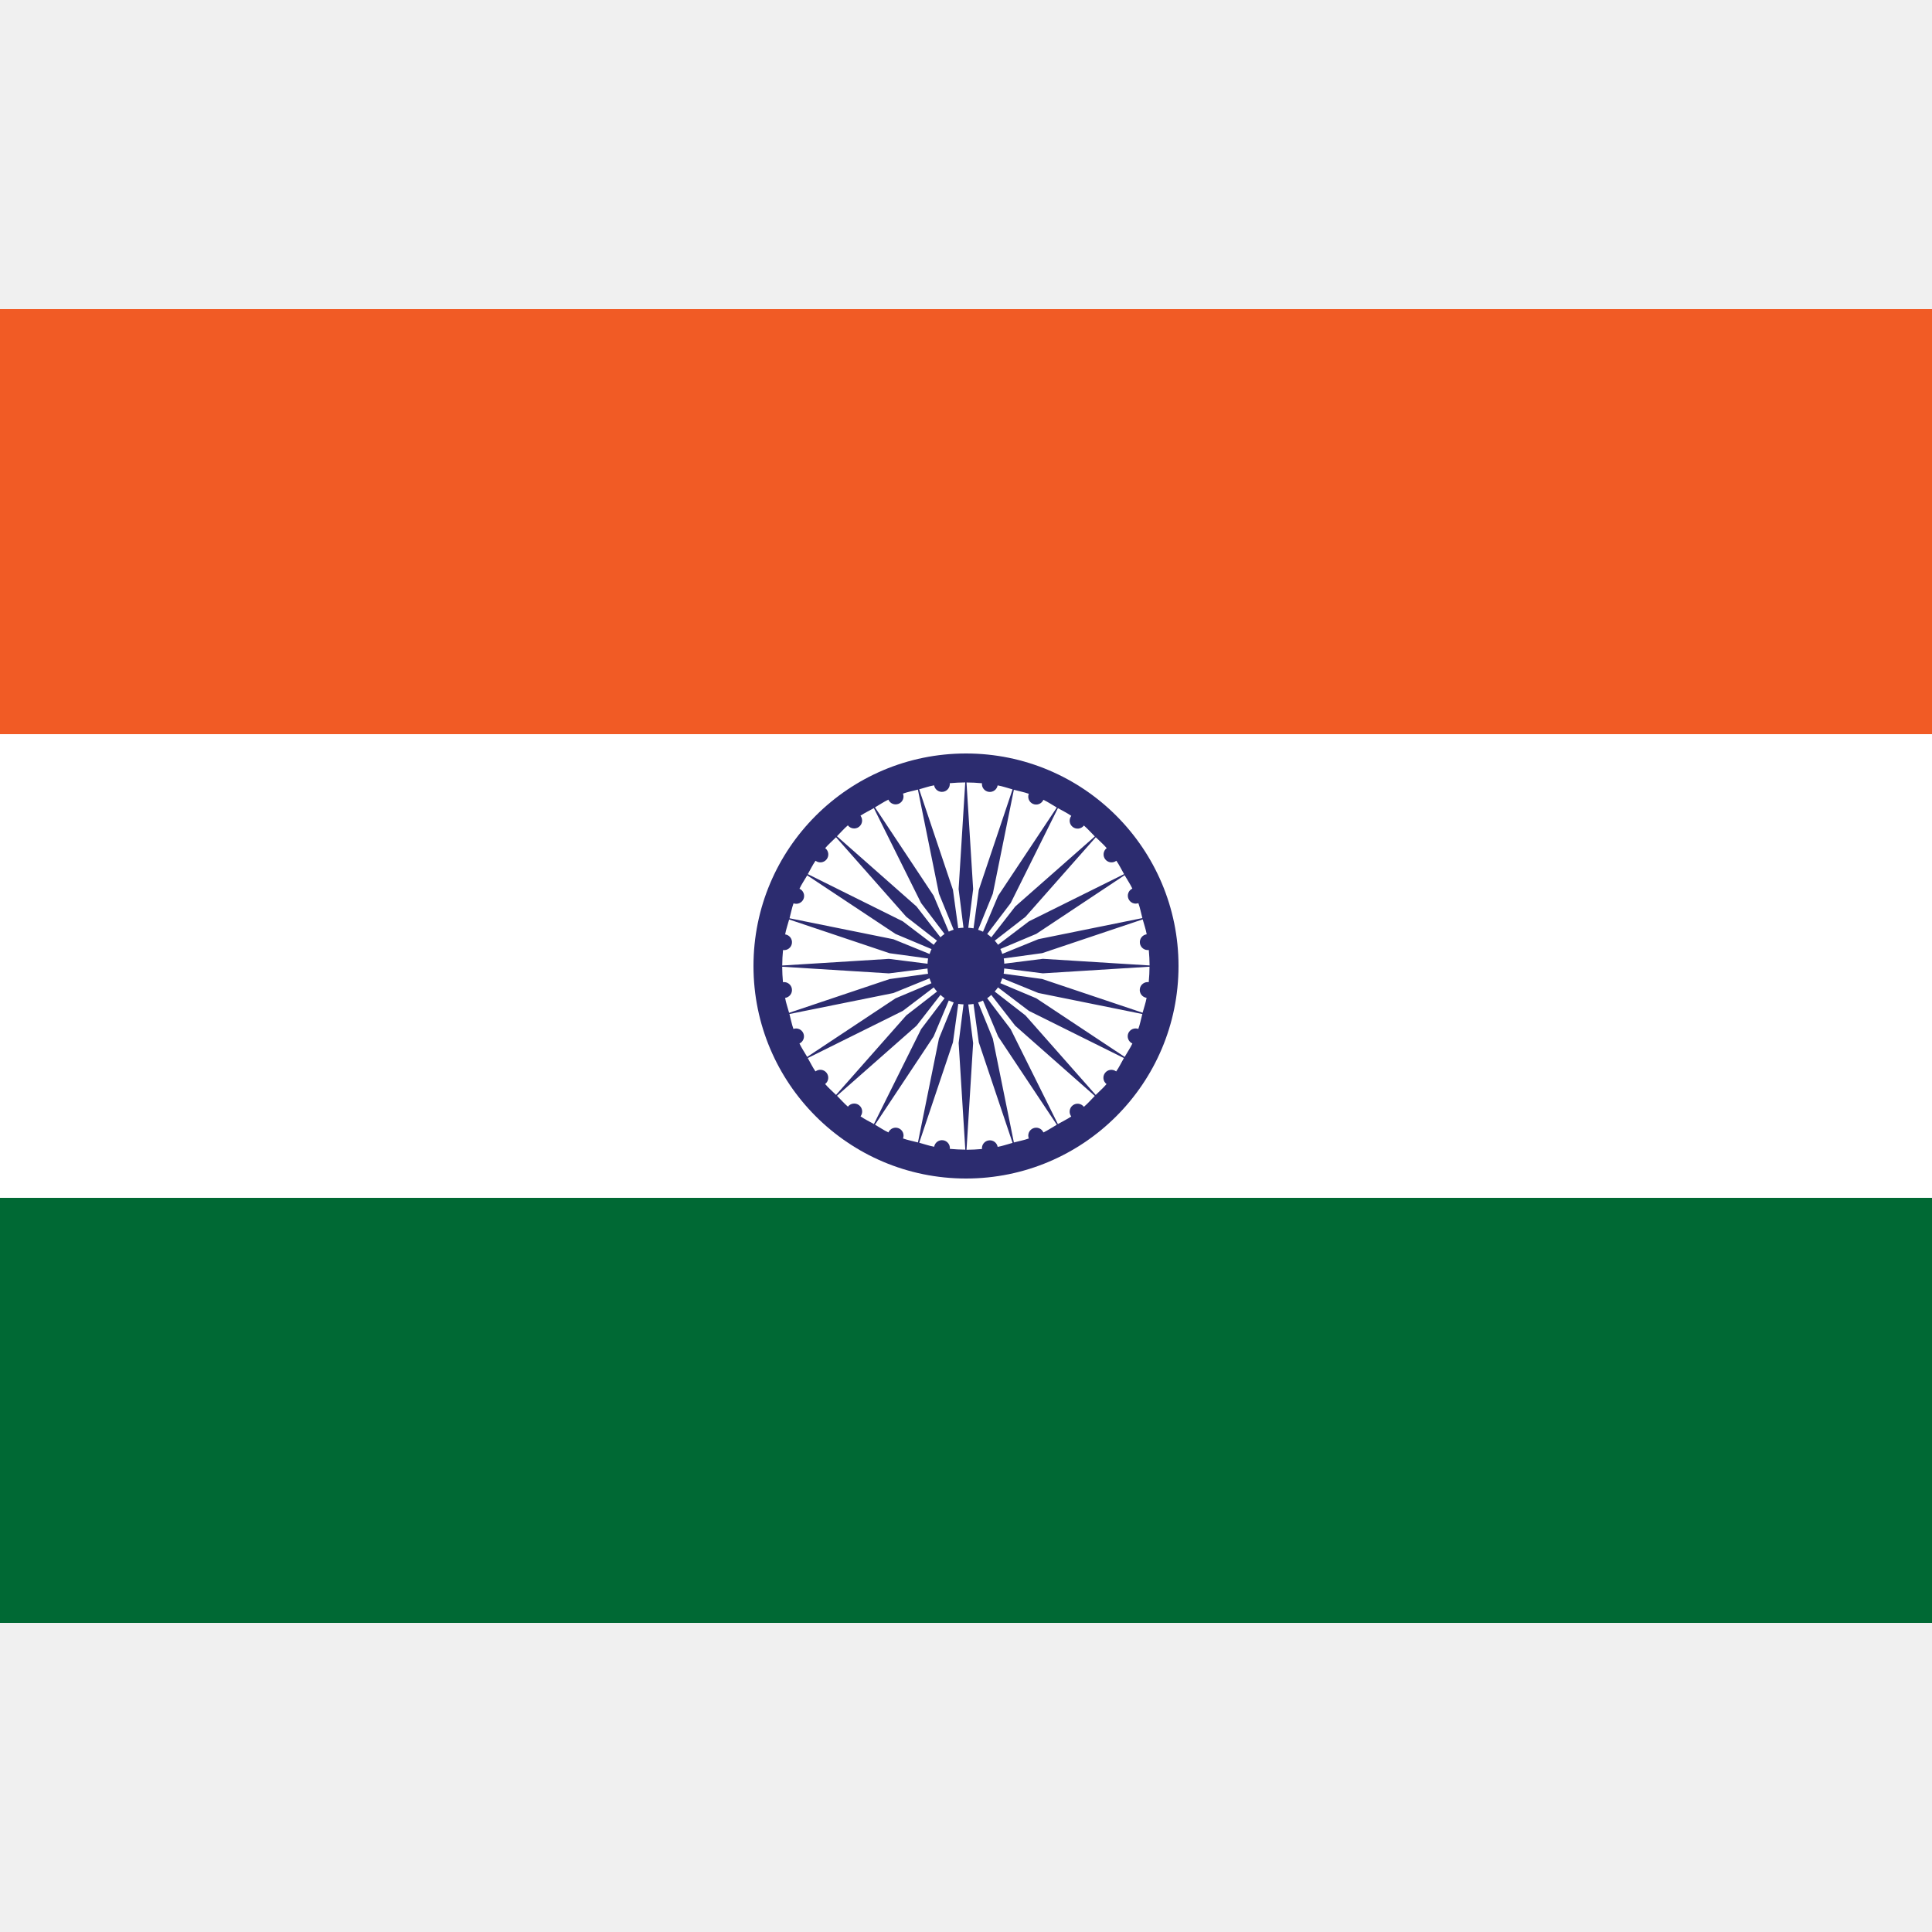
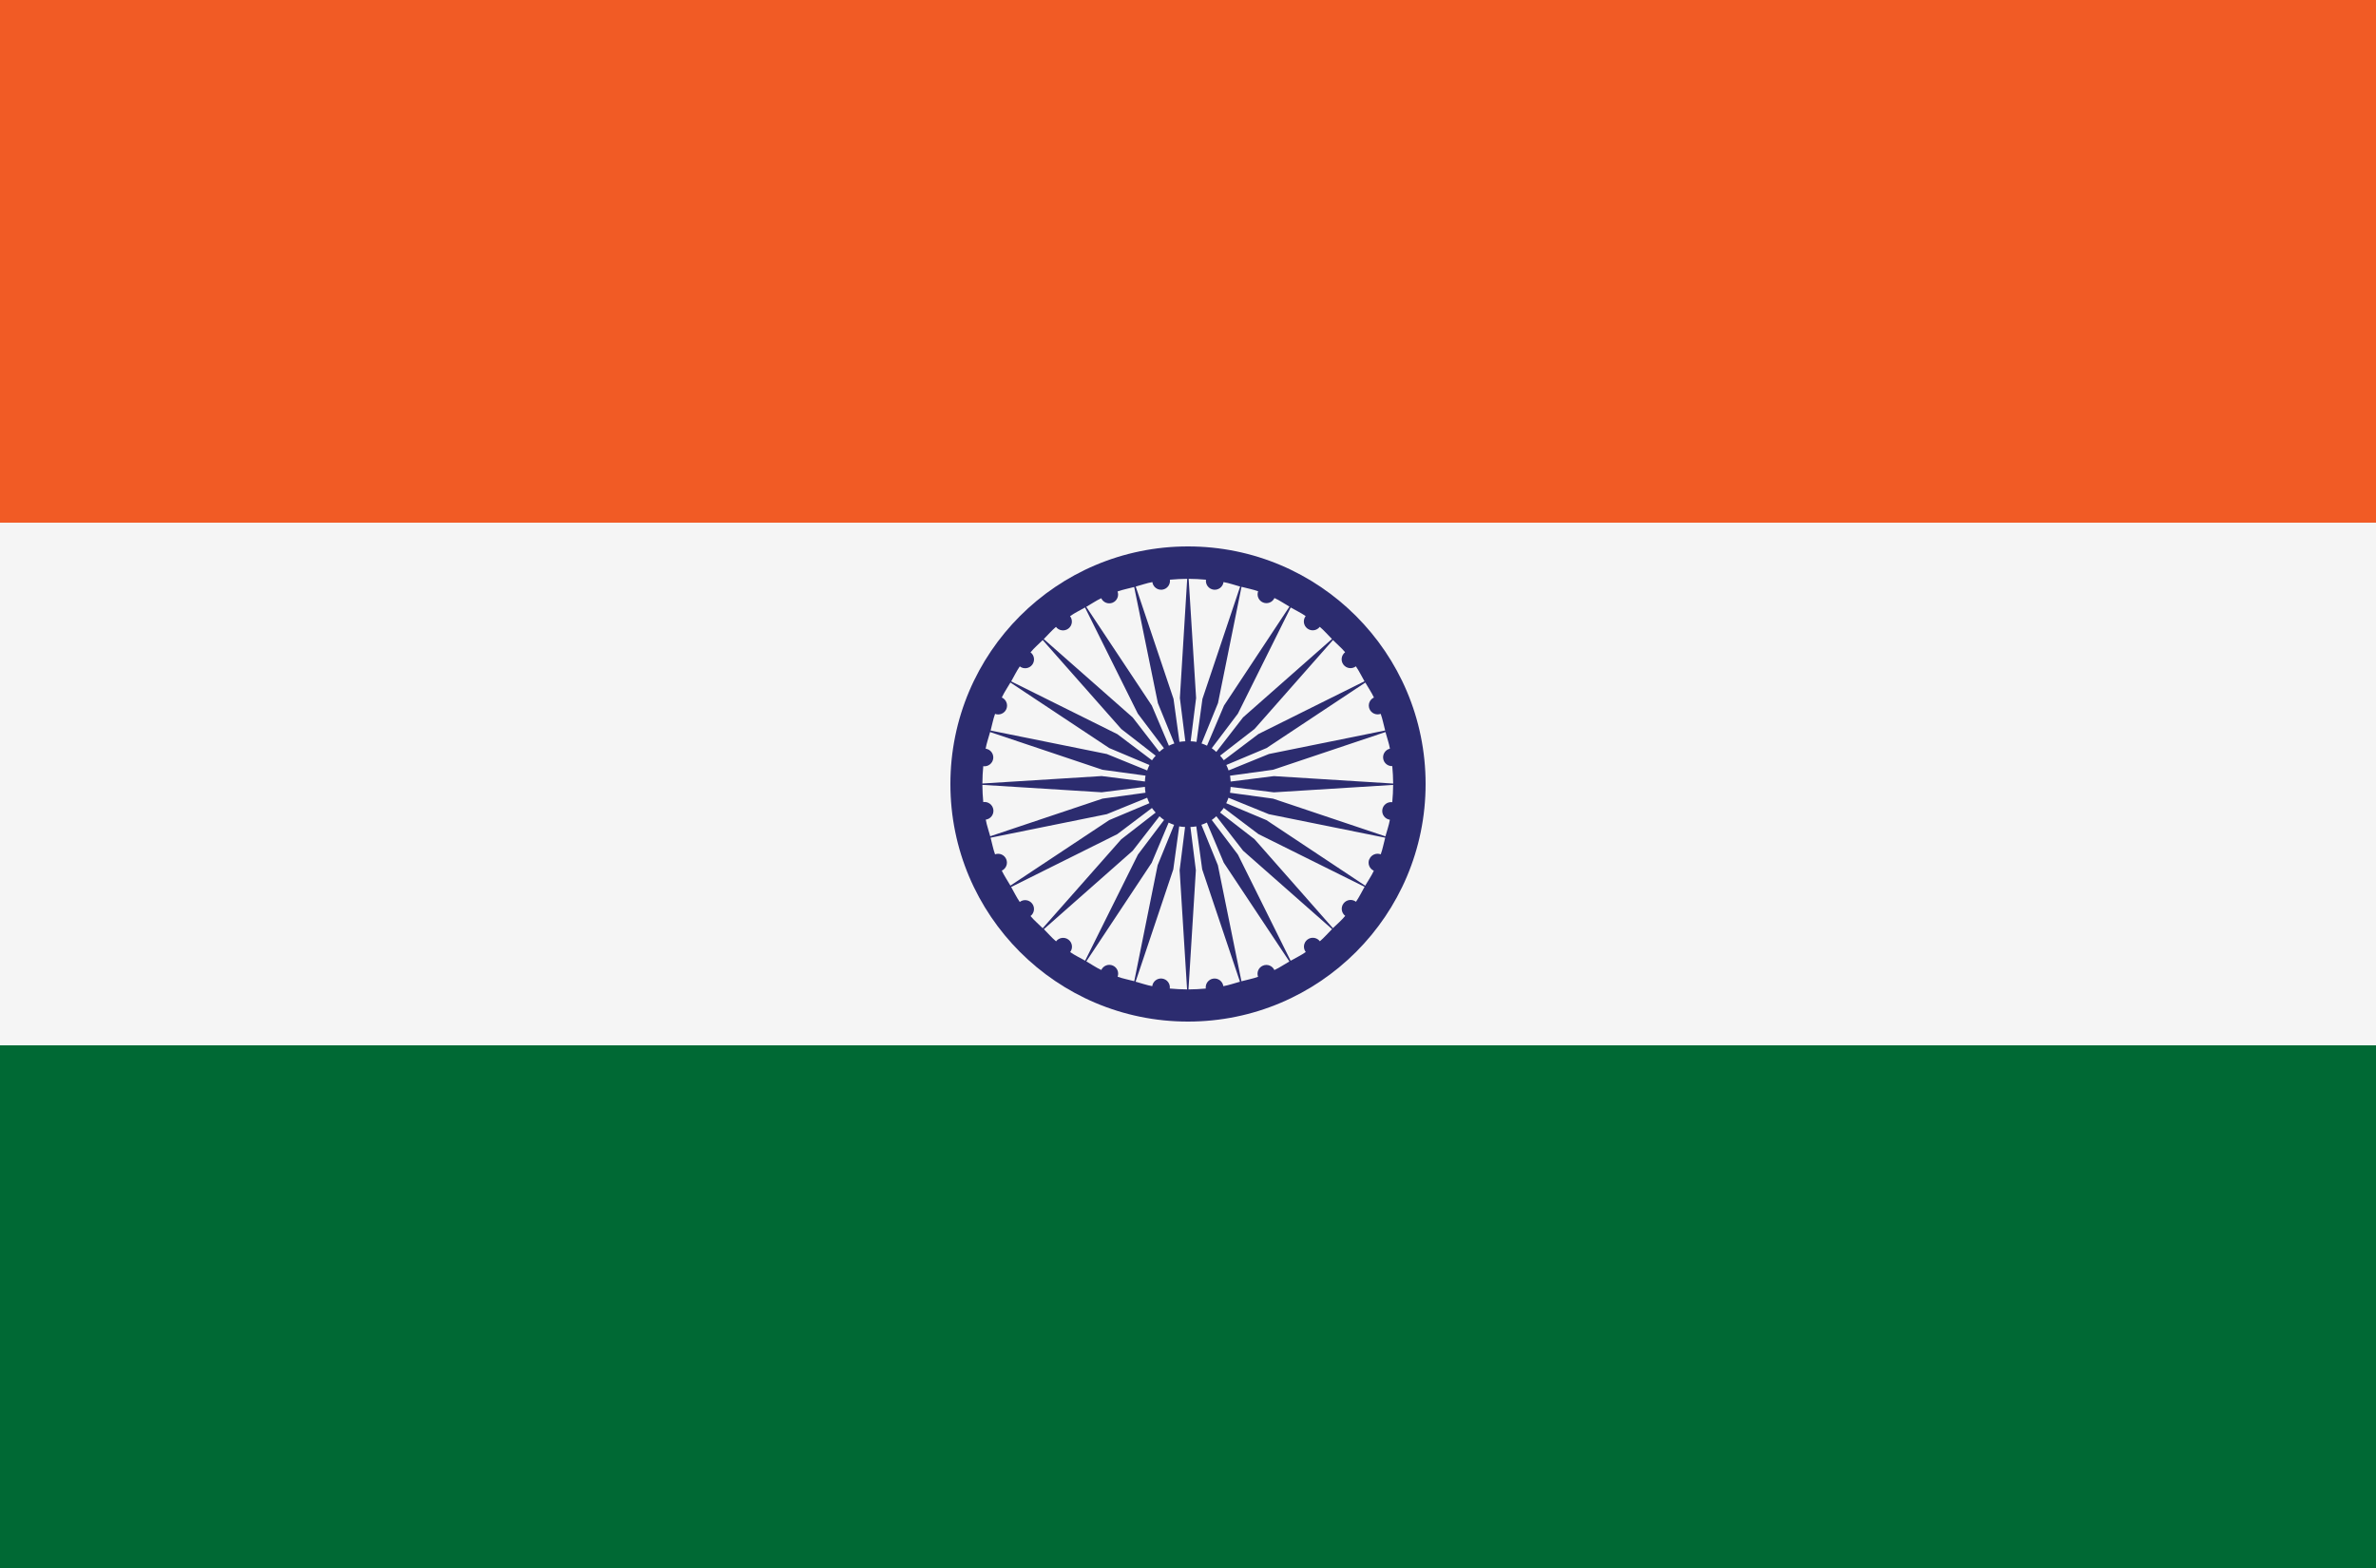
- <svg xmlns="http://www.w3.org/2000/svg" id="country_india" width="100" height="100" viewBox="0 0 100 100">
+ <svg xmlns="http://www.w3.org/2000/svg" id="country_india" width="100" height="66" viewBox="0 0 100 66">
  <defs>
    <style>
      .cls-1, .cls-5 {
-         fill: #fff;
+         fill: #f5f5f5;
      }

      .cls-2 {
        fill: #006934;
      }

      .cls-3 {
        fill: #f15b25;
      }

      .cls-4 {
        fill: #2c2c6f;
      }

      .cls-5 {
        fill-rule: evenodd;
      }
    </style>
  </defs>
-   <rect class="cls-1" y="37" width="100" height="26" />
-   <rect class="cls-2" y="62" width="100" height="22" />
-   <rect class="cls-3" y="16" width="100" height="22" />
-   <circle class="cls-4" cx="50" cy="50" r="11" />
-   <path class="cls-5" d="M53.748,48.611l-1.87.762a1.967,1.967,0,0,0-.1-0.253l1.86-.783L58.21,45.3c0.132,0.232.285,0.45,0.4,0.693a0.409,0.409,0,0,0,.312.755c0.091,0.248.137,0.515,0.207,0.772Zm-0.489-.924-1.6,1.215a1.983,1.983,0,0,0-.172-0.213l1.594-1.237,3.636-4.117c0.188,0.189.393,0.36,0.565,0.564a0.41,0.41,0,0,0,.5.653c0.153,0.217.265,0.462,0.4,0.692Zm-0.711-.766L51.31,48.515a1.993,1.993,0,0,0-.213-0.172l1.216-1.6,2.444-4.914c0.231,0.133.475,0.246,0.693,0.4a0.41,0.41,0,0,0,.653.5c0.2,0.171.376,0.377,0.565,0.564Zm-0.885-.555L50.88,48.225a1.97,1.97,0,0,0-.253-0.1l0.762-1.869,1.088-5.377c0.257,0.07.524,0.117,0.773,0.207a0.409,0.409,0,0,0,.756.312c0.243,0.113.461,0.267,0.693,0.4Zm-1-.308L50.39,48.05a2.026,2.026,0,0,0-.272-0.027l0.252-2L50.026,40.5c0.27,0,.537.017,0.8,0.041a0.41,0.41,0,0,0,.812.11c0.266,0.047.514,0.139,0.772,0.207Zm-1.045-.039,0.252,2a2.027,2.027,0,0,0-.272.027l-0.274-1.991-1.748-5.2c0.258-.068.506-0.161,0.773-0.207a0.41,0.41,0,0,0,.812-0.11c0.265-.023.531-0.039,0.8-0.04Zm-1.019.233,0.762,1.869a1.964,1.964,0,0,0-.253.1l-0.783-1.859-3.036-4.573c0.232-.132.45-0.285,0.693-0.4a0.409,0.409,0,0,0,.756-0.312c0.248-.091.515-0.137,0.772-0.207Zm-3.368-4.425,2.444,4.914,1.215,1.6a1.983,1.983,0,0,0-.213.172l-1.238-1.594-4.119-3.634c0.189-.188.361-0.393,0.565-0.565a0.411,0.411,0,0,0,.653-0.5C44.757,42.073,45,41.961,45.232,41.827Zm-1.958,1.508,3.636,4.117L48.5,48.69a1.993,1.993,0,0,0-.172.213l-1.6-1.215-4.916-2.443c0.134-.231.246-0.475,0.4-0.693a0.41,0.41,0,0,0,.5-0.653C42.881,43.7,43.086,43.524,43.274,43.335Zm-1.681,3.191A0.412,0.412,0,0,0,41.381,46c0.114-.243.267-0.461,0.4-0.692l4.575,3.034,1.86,0.783a1.963,1.963,0,0,0-.1.253l-1.87-.762-5.38-1.087c0.07-.257.117-0.524,0.207-0.772A0.413,0.413,0,0,0,41.593,46.526ZM46.241,51.4l1.87-.762a1.967,1.967,0,0,0,.1.253l-1.86.783L41.78,54.705c-0.132-.232-0.285-0.45-0.4-0.693a0.409,0.409,0,0,0-.312-0.755c-0.091-.248-0.137-0.515-0.207-0.772Zm0.489,0.923,1.6-1.215a1.982,1.982,0,0,0,.172.213L46.91,52.556l-3.636,4.117c-0.188-.189-0.393-0.36-0.565-0.564a0.41,0.41,0,0,0-.5-0.653c-0.153-.217-0.265-0.462-0.4-0.692Zm0.711,0.766,1.238-1.594a1.994,1.994,0,0,0,.213.172l-1.215,1.6-2.444,4.914c-0.231-.133-0.475-0.246-0.692-0.4a0.411,0.411,0,0,0-.653-0.5c-0.2-.171-0.376-0.377-0.565-0.564Zm0.885,0.555,0.783-1.859a1.964,1.964,0,0,0,.253.1L48.6,53.756l-1.088,5.377c-0.257-.07-0.524-0.117-0.772-0.207a0.409,0.409,0,0,0-.756-0.312c-0.243-.113-0.461-0.267-0.693-0.4Zm-7.8-2.806c-0.023-.264-0.039-0.531-0.04-0.8l5.522,0.344,2-.252a2.026,2.026,0,0,0,.028.272l-1.992.274-5.2,1.747c-0.068-.258-0.161-0.506-0.207-0.772A0.409,0.409,0,0,0,40.527,50.837Zm7.512-1.227a2.026,2.026,0,0,0-.028.272l-2-.252-5.522.344c0-.27.017-0.537,0.041-0.8a0.409,0.409,0,0,0,.11-0.811c0.047-.266.139-0.514,0.207-0.772l5.2,1.747Zm1.286,4.341L49.6,51.959a2.027,2.027,0,0,0,.272.027l-0.252,2,0.344,5.519c-0.27,0-.537-0.017-0.8-0.04a0.41,0.41,0,0,0-.812-0.11c-0.266-.047-0.515-0.139-0.773-0.207Zm1.045,0.039-0.252-2a2.026,2.026,0,0,0,.272-0.027l0.274,1.991,1.748,5.2c-0.258.068-.506,0.16-0.772,0.207a0.41,0.41,0,0,0-.812.11c-0.265.023-.531,0.039-0.8,0.04Zm1.019-.233-0.762-1.869a1.97,1.97,0,0,0,.253-0.1l0.783,1.859L54.7,58.215c-0.232.132-.45,0.285-0.693,0.4a0.409,0.409,0,0,0-.756.312c-0.248.091-.515,0.137-0.773,0.207Zm3.368,4.425-2.444-4.914-1.216-1.6a2,2,0,0,0,.213-0.172l1.238,1.594,4.119,3.634c-0.189.188-.36,0.393-0.564,0.564a0.41,0.41,0,0,0-.653.5C55.232,57.935,54.988,58.048,54.757,58.181Zm1.958-1.508-3.636-4.117-1.594-1.237a2,2,0,0,0,.172-0.213l1.6,1.215,4.917,2.443c-0.134.23-.246,0.475-0.4,0.692a0.41,0.41,0,0,0-.5.653C57.108,56.313,56.9,56.485,56.715,56.674ZM58.4,53.482a0.412,0.412,0,0,0,.212.53c-0.114.243-.267,0.461-0.4,0.693l-4.575-3.034-1.86-.783a1.982,1.982,0,0,0,.1-0.253l1.87,0.762,5.38,1.088c-0.07.257-.117,0.524-0.207,0.772A0.412,0.412,0,0,0,58.4,53.482ZM51.95,50.4a2.026,2.026,0,0,0,.027-0.272l2,0.252,5.522-.344c0,0.27-.017.537-0.041,0.8a0.409,0.409,0,0,0-.11.811c-0.047.266-.139,0.514-0.207,0.772l-5.2-1.747Zm7.512-1.228c0.023,0.265.039,0.531,0.041,0.8l-5.522-.344-2,.252a2.026,2.026,0,0,0-.027-0.272l1.992-.274,5.2-1.747c0.068,0.258.161,0.506,0.207,0.772A0.409,0.409,0,0,0,59.463,49.172Z" />
+   <rect class="cls-1" y="20" width="100" height="26" />
+   <rect class="cls-2" y="44" width="100" height="22" />
+   <rect class="cls-3" width="100" height="22" />
+   <circle class="cls-4" cx="50" cy="33" r="10" />
+   <path class="cls-5" d="M53.407,31.737l-1.7.692a1.784,1.784,0,0,0-.094-0.23l1.691-.711,4.159-2.758c0.12,0.211.259,0.409,0.363,0.63a0.372,0.372,0,0,0,.284.687c0.082,0.226.125,0.468,0.188,0.7Zm-0.444-.84L51.506,32a1.813,1.813,0,0,0-.156-0.193L52.8,30.684,56.1,26.941c0.171,0.172.358,0.328,0.513,0.513a0.373,0.373,0,0,0,.453.593c0.139,0.2.241,0.42,0.362,0.629Zm-0.647-.7L51.191,31.65A1.811,1.811,0,0,0,51,31.494L52.1,30.038l2.222-4.468c0.21,0.121.432,0.223,0.63,0.362a0.373,0.373,0,0,0,.594.452c0.186,0.156.341,0.343,0.513,0.513Zm-0.8-.5L50.8,31.387a1.794,1.794,0,0,0-.23-0.094l0.693-1.7L52.252,24.7c0.234,0.064.477,0.106,0.7,0.188a0.372,0.372,0,0,0,.687.284c0.221,0.1.419,0.242,0.63,0.362Zm-0.908-.28-0.249,1.81a1.827,1.827,0,0,0-.247-0.025l0.229-1.82-0.313-5.018c0.246,0,.488.016,0.729,0.037a0.372,0.372,0,0,0,.738.1c0.242,0.042.468,0.126,0.7,0.188Zm-0.95-.035,0.229,1.82a1.827,1.827,0,0,0-.247.025l-0.249-1.81L47.8,24.689c0.234-.062.46-0.146,0.7-0.188a0.372,0.372,0,0,0,.738-0.1c0.24-.021.483-0.036,0.728-0.037Zm-0.926.212,0.693,1.7a1.794,1.794,0,0,0-.23.094L48.478,29.7l-2.76-4.157c0.211-.12.409-0.259,0.63-0.363a0.372,0.372,0,0,0,.687-0.284c0.226-.082.468-0.125,0.7-0.188ZM45.665,25.57l2.222,4.467,1.1,1.456a1.811,1.811,0,0,0-.193.156L47.674,30.2l-3.745-3.3c0.172-.171.328-0.357,0.514-0.513a0.373,0.373,0,0,0,.594-0.452C45.234,25.794,45.456,25.692,45.665,25.57Zm-1.78,1.371,3.306,3.743,1.449,1.125a1.813,1.813,0,0,0-.156.193l-1.457-1.1-4.469-2.221c0.121-.21.224-0.432,0.362-0.63a0.373,0.373,0,0,0,.453-0.593C43.528,27.268,43.715,27.113,43.885,26.941Zm-1.528,2.9a0.375,0.375,0,0,0-.193-0.482c0.1-.221.242-0.419,0.362-0.63l4.159,2.758L48.377,32.2a1.8,1.8,0,0,0-.094.23l-1.7-.692-4.891-.989c0.064-.234.106-0.476,0.188-0.7A0.375,0.375,0,0,0,42.357,29.842Zm4.225,4.429,1.7-.692a1.8,1.8,0,0,0,.094.23l-1.691.711-4.159,2.758c-0.12-.211-0.259-0.409-0.363-0.63a0.372,0.372,0,0,0-.284-0.687c-0.082-.226-0.125-0.468-0.188-0.7Zm0.444,0.84,1.457-1.1a1.813,1.813,0,0,0,.156.193l-1.449,1.125-3.305,3.743c-0.171-.172-0.357-0.327-0.513-0.513a0.373,0.373,0,0,0-.453-0.593c-0.139-.2-0.241-0.42-0.362-0.629Zm0.647,0.7L48.8,34.358a1.8,1.8,0,0,0,.193.156l-1.1,1.456-2.222,4.467c-0.21-.121-0.432-0.223-0.63-0.362a0.373,0.373,0,0,0-.594-0.452c-0.186-.156-0.341-0.342-0.513-0.513Zm0.8,0.505,0.712-1.69a1.794,1.794,0,0,0,.23.094l-0.693,1.7L47.738,41.3c-0.234-.064-0.476-0.106-0.7-0.188a0.372,0.372,0,0,0-.687-0.284c-0.221-.1-0.419-0.242-0.63-0.362Zm-7.09-2.551c-0.021-.24-0.036-0.482-0.037-0.728l5.02,0.313,1.821-.229a1.84,1.84,0,0,0,.025.247l-1.811.249L41.676,35.2c-0.062-.234-0.146-0.46-0.188-0.7A0.372,0.372,0,0,0,41.388,33.76Zm6.829-1.116a1.84,1.84,0,0,0-.025.247l-1.821-.229-5.02.313c0-.246.016-0.488,0.037-0.728a0.372,0.372,0,0,0,.1-0.738c0.042-.242.126-0.467,0.188-0.7l4.73,1.588Zm1.169,3.946,0.249-1.81a1.843,1.843,0,0,0,.247.025l-0.229,1.82,0.313,5.017c-0.246,0-.488-0.016-0.728-0.037a0.372,0.372,0,0,0-.738-0.1c-0.242-.042-0.468-0.126-0.7-0.188Zm0.95,0.035-0.229-1.82a1.827,1.827,0,0,0,.247-0.025l0.249,1.81,1.589,4.728c-0.234.062-.46,0.146-0.7,0.188a0.372,0.372,0,0,0-.738.1c-0.241.021-.483,0.036-0.729,0.037Zm0.926-.212-0.693-1.7a1.794,1.794,0,0,0,.23-0.094l0.712,1.69,2.76,4.157c-0.211.12-.409,0.259-0.63,0.362a0.372,0.372,0,0,0-.687.284c-0.226.082-.469,0.124-0.7,0.188Zm3.062,4.023L52.1,35.97,51,34.514a1.8,1.8,0,0,0,.193-0.156l1.125,1.449,3.745,3.3c-0.172.17-.328,0.357-0.513,0.513a0.373,0.373,0,0,0-.594.452C54.757,40.214,54.534,40.316,54.324,40.438Zm1.78-1.371L52.8,35.324,51.349,34.2a1.812,1.812,0,0,0,.156-0.193l1.457,1.1,4.47,2.221c-0.121.209-.223,0.431-0.362,0.629a0.373,0.373,0,0,0-.453.593C56.462,38.739,56.275,38.9,56.1,39.067Zm1.529-2.9a0.375,0.375,0,0,0,.193.482c-0.1.221-.243,0.419-0.363,0.63L53.3,34.52l-1.691-.711a1.793,1.793,0,0,0,.094-0.23l1.7,0.692L58.3,35.26c-0.064.234-.106,0.476-0.188,0.7A0.375,0.375,0,0,0,57.633,36.166Zm-5.86-2.8a1.856,1.856,0,0,0,.025-0.247l1.821,0.229,5.02-.313c0,0.245-.016.488-0.037,0.728a0.372,0.372,0,0,0-.1.738c-0.042.242-.126,0.468-0.188,0.7l-4.73-1.588Zm6.83-1.116c0.021,0.24.036,0.483,0.037,0.728l-5.02-.313-1.821.229a1.856,1.856,0,0,0-.025-0.247l1.811-.249,4.731-1.588c0.062,0.234.146,0.46,0.188,0.7A0.372,0.372,0,0,0,58.6,32.247Z" />
</svg>
